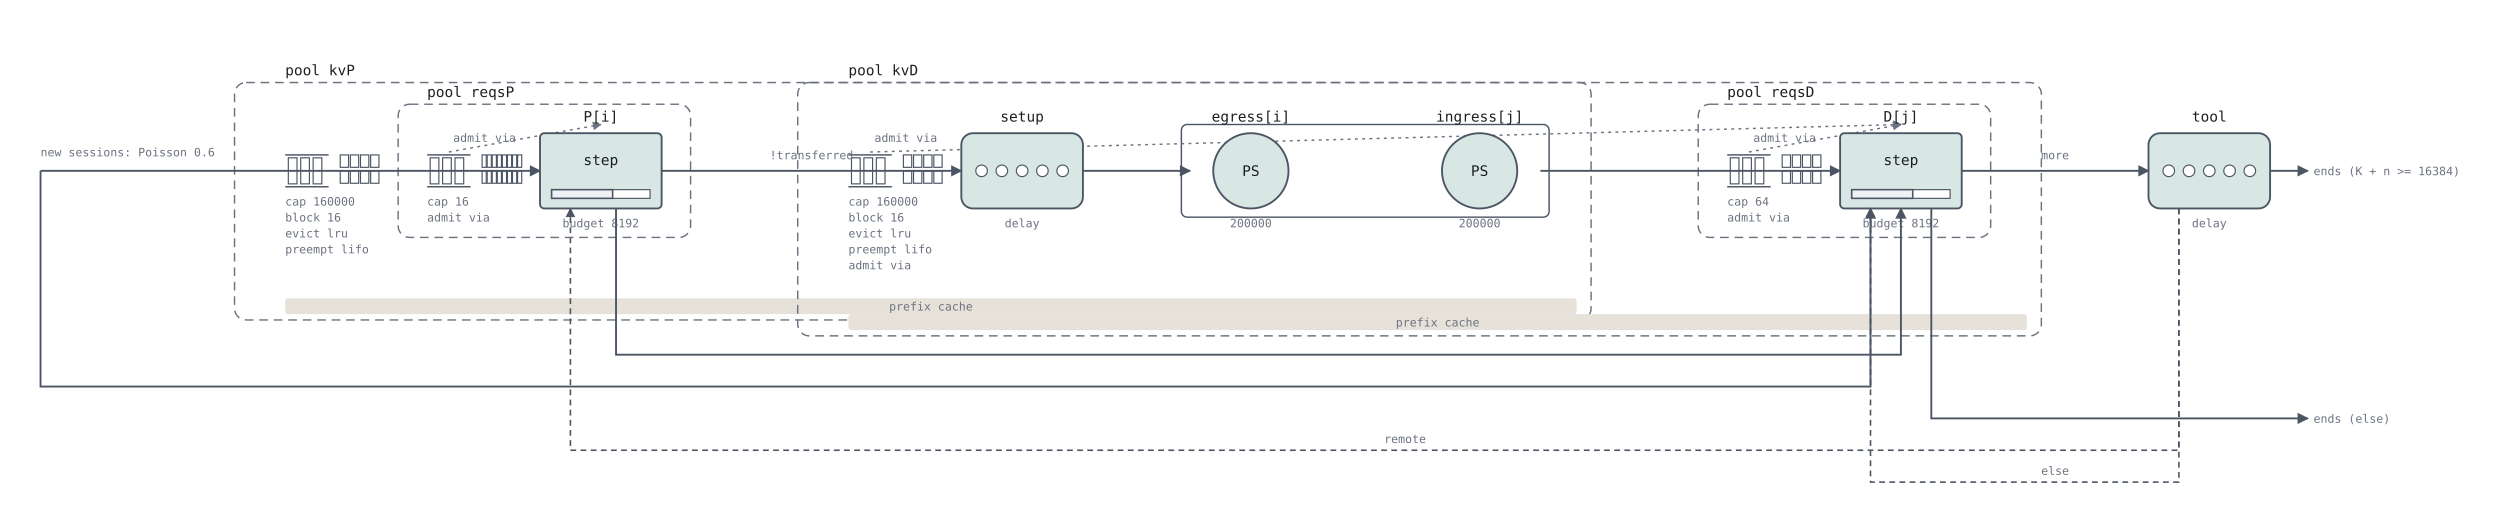
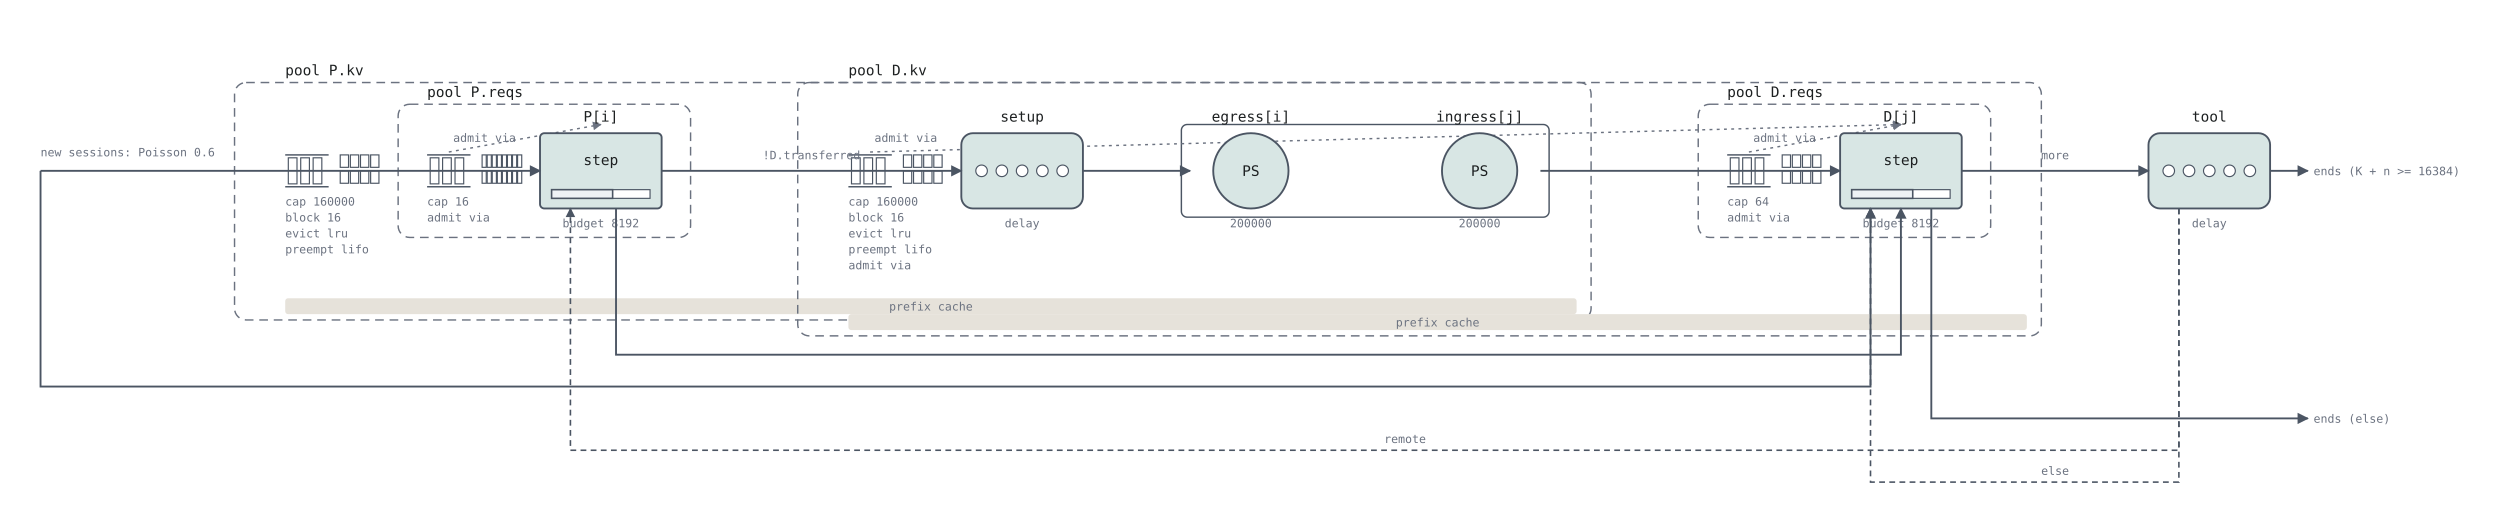
<svg xmlns="http://www.w3.org/2000/svg" width="1726.8" height="364" viewBox="0 0 1726.8 364" role="img">
  <style>
  text { font-family: ui-monospace, "SF Mono", Menlo, Consolas, monospace; }
  @media (prefers-color-scheme: dark) {
    text { fill: #e8e6e3; } text.dim { fill: #9aa4b2; }
    .bg { fill:#14171a }
    .solid { fill:#232a31;stroke:#b6bfcc }
    .cached { fill:#33302a }
    .enclosure { stroke:#9aa4b2 }
    .station { fill:#26403d;stroke:#b6bfcc }
    .cell { fill:#14171a;stroke:#b6bfcc }
    .rail { stroke:#b6bfcc }
    .flow { stroke:#b6bfcc }
    .back { stroke:#b6bfcc }
    .relation { stroke:#9aa4b2 }
  }
</style>
  <defs>
    <marker id="a" viewBox="0 0 10 10" refX="9" refY="5" markerWidth="6" markerHeight="6" orient="auto-start-reverse">
      <path d="M0 0 L10 5 L0 10 z" fill="context-stroke" />
    </marker>
  </defs>
  <rect class="bg" fill="#ffffff" x="0" y="0" width="1726.8" height="364" />
  <rect class="rail" fill="none" stroke="#4b5563" stroke-width="1" x="816" y="86" width="254" height="64" rx="4" />
  <rect class="enclosure" fill="none" stroke="#6b7280" stroke-width="1" stroke-dasharray="6 4" x="275" y="72" width="202" height="92" rx="8" />
-   <text x="295" y="67" text-anchor="start" font-size="10" fill="#1d2021">pool reqsP</text>
+   <text x="295" y="67" text-anchor="start" font-size="10" fill="#1d2021">pool P.reqs</text>
  <path class="rail" fill="none" stroke="#4b5563" stroke-width="1" d="M295 107 L325 107 M295 129 L325 129" />
  <rect class="cell" fill="#ffffff" stroke="#4b5563" stroke-width=".8" x="297.14" y="109" width="6" height="18" />
  <rect class="cell" fill="#ffffff" stroke="#4b5563" stroke-width=".8" x="305.71" y="109" width="6" height="18" />
  <rect class="cell" fill="#ffffff" stroke="#4b5563" stroke-width=".8" x="314.29" y="109" width="6" height="18" />
  <rect class="cell" fill="#ffffff" stroke="#4b5563" stroke-width=".8" x="333" y="107" width="2.87" height="8.58" />
  <rect class="cell" fill="#ffffff" stroke="#4b5563" stroke-width=".8" x="336.5" y="107" width="2.87" height="8.58" />
  <rect class="cell" fill="#ffffff" stroke="#4b5563" stroke-width=".8" x="340" y="107" width="2.87" height="8.58" />
  <rect class="cell" fill="#ffffff" stroke="#4b5563" stroke-width=".8" x="343.5" y="107" width="2.87" height="8.58" />
  <rect class="cell" fill="#ffffff" stroke="#4b5563" stroke-width=".8" x="347" y="107" width="2.87" height="8.58" />
  <rect class="cell" fill="#ffffff" stroke="#4b5563" stroke-width=".8" x="350.5" y="107" width="2.87" height="8.58" />
  <rect class="cell" fill="#ffffff" stroke="#4b5563" stroke-width=".8" x="354" y="107" width="2.87" height="8.58" />
  <rect class="cell" fill="#ffffff" stroke="#4b5563" stroke-width=".8" x="357.5" y="107" width="2.87" height="8.58" />
  <rect class="cell" fill="#ffffff" stroke="#4b5563" stroke-width=".8" x="333" y="118" width="2.87" height="8.58" />
  <rect class="cell" fill="#ffffff" stroke="#4b5563" stroke-width=".8" x="336.5" y="118" width="2.87" height="8.58" />
  <rect class="cell" fill="#ffffff" stroke="#4b5563" stroke-width=".8" x="340" y="118" width="2.87" height="8.58" />
  <rect class="cell" fill="#ffffff" stroke="#4b5563" stroke-width=".8" x="343.5" y="118" width="2.87" height="8.58" />
  <rect class="cell" fill="#ffffff" stroke="#4b5563" stroke-width=".8" x="347" y="118" width="2.87" height="8.58" />
  <rect class="cell" fill="#ffffff" stroke="#4b5563" stroke-width=".8" x="350.5" y="118" width="2.87" height="8.58" />
  <rect class="cell" fill="#ffffff" stroke="#4b5563" stroke-width=".8" x="354" y="118" width="2.87" height="8.58" />
  <rect class="cell" fill="#ffffff" stroke="#4b5563" stroke-width=".8" x="357.5" y="118" width="2.87" height="8.58" />
  <text x="295" y="142" text-anchor="start" font-size="8" fill="#6b7280" class="dim">cap 16</text>
  <text x="295" y="153" text-anchor="start" font-size="8" fill="#6b7280" class="dim">admit via</text>
  <path class="relation" fill="none" stroke="#6b7280" stroke-width="1" stroke-dasharray="2 3" d="M310 105 L415 86" marker-end="url(#a)" />
  <text x="313" y="98" text-anchor="start" font-size="8" fill="#6b7280" class="dim">admit via</text>
  <rect class="enclosure" fill="none" stroke="#6b7280" stroke-width="1" stroke-dasharray="6 4" x="162" y="57" width="937" height="164" rx="8" />
-   <text x="197" y="52" text-anchor="start" font-size="10" fill="#1d2021">pool kvP</text>
+   <text x="197" y="52" text-anchor="start" font-size="10" fill="#1d2021">pool P.kv</text>
  <path class="rail" fill="none" stroke="#4b5563" stroke-width="1" d="M197 107 L227 107 M197 129 L227 129" />
  <rect class="cell" fill="#ffffff" stroke="#4b5563" stroke-width=".8" x="199.14" y="109" width="6" height="18" />
  <rect class="cell" fill="#ffffff" stroke="#4b5563" stroke-width=".8" x="207.71" y="109" width="6" height="18" />
  <rect class="cell" fill="#ffffff" stroke="#4b5563" stroke-width=".8" x="216.29" y="109" width="6" height="18" />
  <rect class="cell" fill="#ffffff" stroke="#4b5563" stroke-width=".8" x="235" y="107" width="5.74" height="8.58" />
  <rect class="cell" fill="#ffffff" stroke="#4b5563" stroke-width=".8" x="242" y="107" width="5.74" height="8.58" />
  <rect class="cell" fill="#ffffff" stroke="#4b5563" stroke-width=".8" x="249" y="107" width="5.74" height="8.58" />
  <rect class="cell" fill="#ffffff" stroke="#4b5563" stroke-width=".8" x="256" y="107" width="5.74" height="8.58" />
  <rect class="cell" fill="#ffffff" stroke="#4b5563" stroke-width=".8" x="235" y="118" width="5.74" height="8.58" />
  <rect class="cell" fill="#ffffff" stroke="#4b5563" stroke-width=".8" x="242" y="118" width="5.74" height="8.58" />
  <rect class="cell" fill="#ffffff" stroke="#4b5563" stroke-width=".8" x="249" y="118" width="5.74" height="8.58" />
  <rect class="cell" fill="#ffffff" stroke="#4b5563" stroke-width=".8" x="256" y="118" width="5.74" height="8.58" />
  <text x="197" y="142" text-anchor="start" font-size="8" fill="#6b7280" class="dim">cap 160000</text>
  <text x="197" y="153" text-anchor="start" font-size="8" fill="#6b7280" class="dim">block 16</text>
  <text x="197" y="164" text-anchor="start" font-size="8" fill="#6b7280" class="dim">evict lru</text>
  <text x="197" y="175" text-anchor="start" font-size="8" fill="#6b7280" class="dim">preempt lifo</text>
  <rect class="cached" fill="#e6e2da" stroke="none" x="197" y="206" width="892" height="11" rx="2" />
  <text x="643" y="214.5" text-anchor="middle" font-size="8" fill="#6b7280" class="dim">prefix cache</text>
  <rect class="enclosure" fill="none" stroke="#6b7280" stroke-width="1" stroke-dasharray="6 4" x="1173" y="72" width="202" height="92" rx="8" />
-   <text x="1193" y="67" text-anchor="start" font-size="10" fill="#1d2021">pool reqsD</text>
+   <text x="1193" y="67" text-anchor="start" font-size="10" fill="#1d2021">pool D.reqs</text>
  <path class="rail" fill="none" stroke="#4b5563" stroke-width="1" d="M1193 107 L1223 107 M1193 129 L1223 129" />
  <rect class="cell" fill="#ffffff" stroke="#4b5563" stroke-width=".8" x="1195.14" y="109" width="6" height="18" />
  <rect class="cell" fill="#ffffff" stroke="#4b5563" stroke-width=".8" x="1203.71" y="109" width="6" height="18" />
  <rect class="cell" fill="#ffffff" stroke="#4b5563" stroke-width=".8" x="1212.29" y="109" width="6" height="18" />
  <rect class="cell" fill="#ffffff" stroke="#4b5563" stroke-width=".8" x="1231" y="107" width="5.74" height="8.58" />
  <rect class="cell" fill="#ffffff" stroke="#4b5563" stroke-width=".8" x="1238" y="107" width="5.74" height="8.58" />
  <rect class="cell" fill="#ffffff" stroke="#4b5563" stroke-width=".8" x="1245" y="107" width="5.74" height="8.58" />
  <rect class="cell" fill="#ffffff" stroke="#4b5563" stroke-width=".8" x="1252" y="107" width="5.74" height="8.58" />
  <rect class="cell" fill="#ffffff" stroke="#4b5563" stroke-width=".8" x="1231" y="118" width="5.74" height="8.58" />
  <rect class="cell" fill="#ffffff" stroke="#4b5563" stroke-width=".8" x="1238" y="118" width="5.74" height="8.58" />
  <rect class="cell" fill="#ffffff" stroke="#4b5563" stroke-width=".8" x="1245" y="118" width="5.74" height="8.58" />
  <rect class="cell" fill="#ffffff" stroke="#4b5563" stroke-width=".8" x="1252" y="118" width="5.74" height="8.58" />
  <text x="1193" y="142" text-anchor="start" font-size="8" fill="#6b7280" class="dim">cap 64</text>
  <text x="1193" y="153" text-anchor="start" font-size="8" fill="#6b7280" class="dim">admit via</text>
  <path class="relation" fill="none" stroke="#6b7280" stroke-width="1" stroke-dasharray="2 3" d="M1208 105 L1313 86" marker-end="url(#a)" />
  <text x="1211" y="98" text-anchor="start" font-size="8" fill="#6b7280" class="dim">admit via</text>
  <rect class="enclosure" fill="none" stroke="#6b7280" stroke-width="1" stroke-dasharray="6 4" x="551" y="57" width="859" height="175" rx="8" />
-   <text x="586" y="52" text-anchor="start" font-size="10" fill="#1d2021">pool kvD</text>
+   <text x="586" y="52" text-anchor="start" font-size="10" fill="#1d2021">pool D.kv</text>
  <path class="rail" fill="none" stroke="#4b5563" stroke-width="1" d="M586 107 L616 107 M586 129 L616 129" />
  <rect class="cell" fill="#ffffff" stroke="#4b5563" stroke-width=".8" x="588.14" y="109" width="6" height="18" />
  <rect class="cell" fill="#ffffff" stroke="#4b5563" stroke-width=".8" x="596.71" y="109" width="6" height="18" />
  <rect class="cell" fill="#ffffff" stroke="#4b5563" stroke-width=".8" x="605.29" y="109" width="6" height="18" />
  <rect class="cell" fill="#ffffff" stroke="#4b5563" stroke-width=".8" x="624" y="107" width="5.74" height="8.58" />
  <rect class="cell" fill="#ffffff" stroke="#4b5563" stroke-width=".8" x="631" y="107" width="5.74" height="8.58" />
  <rect class="cell" fill="#ffffff" stroke="#4b5563" stroke-width=".8" x="638" y="107" width="5.74" height="8.58" />
  <rect class="cell" fill="#ffffff" stroke="#4b5563" stroke-width=".8" x="645" y="107" width="5.74" height="8.58" />
  <rect class="cell" fill="#ffffff" stroke="#4b5563" stroke-width=".8" x="624" y="118" width="5.74" height="8.58" />
  <rect class="cell" fill="#ffffff" stroke="#4b5563" stroke-width=".8" x="631" y="118" width="5.74" height="8.58" />
  <rect class="cell" fill="#ffffff" stroke="#4b5563" stroke-width=".8" x="638" y="118" width="5.74" height="8.58" />
  <rect class="cell" fill="#ffffff" stroke="#4b5563" stroke-width=".8" x="645" y="118" width="5.74" height="8.58" />
  <text x="586" y="142" text-anchor="start" font-size="8" fill="#6b7280" class="dim">cap 160000</text>
  <text x="586" y="153" text-anchor="start" font-size="8" fill="#6b7280" class="dim">block 16</text>
  <text x="586" y="164" text-anchor="start" font-size="8" fill="#6b7280" class="dim">evict lru</text>
  <text x="586" y="175" text-anchor="start" font-size="8" fill="#6b7280" class="dim">preempt lifo</text>
  <text x="586" y="186" text-anchor="start" font-size="8" fill="#6b7280" class="dim">admit via</text>
  <rect class="cached" fill="#e6e2da" stroke="none" x="586" y="217" width="814" height="11" rx="2" />
  <text x="993" y="225.5" text-anchor="middle" font-size="8" fill="#6b7280" class="dim">prefix cache</text>
  <path class="relation" fill="none" stroke="#6b7280" stroke-width="1" stroke-dasharray="2 3" d="M601 105 L1313 86" marker-end="url(#a)" />
  <text x="604" y="98" text-anchor="start" font-size="8" fill="#6b7280" class="dim">admit via</text>
  <rect class="station" fill="#d8e6e4" stroke="#4b5563" stroke-width="1.3" x="373" y="92" width="84" height="52" rx="3" />
  <rect class="cell" fill="#ffffff" stroke="#4b5563" stroke-width=".8" x="381" y="131" width="68" height="6" />
  <rect class="solid" fill="#eef2f5" stroke="#4b5563" stroke-width="1.1" x="381" y="131" width="42.16" height="6" />
  <text x="415" y="114" text-anchor="middle" font-size="10" fill="#1d2021">step</text>
  <text x="415" y="84" text-anchor="middle" font-size="10" fill="#1d2021">P[i]</text>
  <text x="415" y="157" text-anchor="middle" font-size="8" fill="#6b7280" class="dim">budget 8192</text>
  <rect class="station" fill="#d8e6e4" stroke="#4b5563" stroke-width="1.3" x="664" y="92" width="84" height="52" rx="8" />
  <circle class="cell" fill="#ffffff" stroke="#4b5563" stroke-width=".8" cx="678" cy="118" r="4" />
  <circle class="cell" fill="#ffffff" stroke="#4b5563" stroke-width=".8" cx="692" cy="118" r="4" />
  <circle class="cell" fill="#ffffff" stroke="#4b5563" stroke-width=".8" cx="706" cy="118" r="4" />
  <circle class="cell" fill="#ffffff" stroke="#4b5563" stroke-width=".8" cx="720" cy="118" r="4" />
  <circle class="cell" fill="#ffffff" stroke="#4b5563" stroke-width=".8" cx="734" cy="118" r="4" />
  <text x="706" y="84" text-anchor="middle" font-size="10" fill="#1d2021">setup</text>
  <text x="706" y="157" text-anchor="middle" font-size="8" fill="#6b7280" class="dim">delay</text>
  <circle class="station" fill="#d8e6e4" stroke="#4b5563" stroke-width="1.3" cx="864" cy="118" r="26" />
  <text x="864" y="121.5" text-anchor="middle" font-size="10" fill="#1d2021">PS</text>
  <text x="864" y="84" text-anchor="middle" font-size="10" fill="#1d2021">egress[i]</text>
  <text x="864" y="157" text-anchor="middle" font-size="8" fill="#6b7280" class="dim">200000</text>
  <circle class="station" fill="#d8e6e4" stroke="#4b5563" stroke-width="1.3" cx="1022" cy="118" r="26" />
  <text x="1022" y="121.5" text-anchor="middle" font-size="10" fill="#1d2021">PS</text>
  <text x="1022" y="84" text-anchor="middle" font-size="10" fill="#1d2021">ingress[j]</text>
  <text x="1022" y="157" text-anchor="middle" font-size="8" fill="#6b7280" class="dim">200000</text>
  <rect class="station" fill="#d8e6e4" stroke="#4b5563" stroke-width="1.3" x="1271" y="92" width="84" height="52" rx="3" />
  <rect class="cell" fill="#ffffff" stroke="#4b5563" stroke-width=".8" x="1279" y="131" width="68" height="6" />
  <rect class="solid" fill="#eef2f5" stroke="#4b5563" stroke-width="1.1" x="1279" y="131" width="42.16" height="6" />
  <text x="1313" y="114" text-anchor="middle" font-size="10" fill="#1d2021">step</text>
  <text x="1313" y="84" text-anchor="middle" font-size="10" fill="#1d2021">D[j]</text>
  <text x="1313" y="157" text-anchor="middle" font-size="8" fill="#6b7280" class="dim">budget 8192</text>
  <rect class="station" fill="#d8e6e4" stroke="#4b5563" stroke-width="1.3" x="1484" y="92" width="84" height="52" rx="8" />
  <circle class="cell" fill="#ffffff" stroke="#4b5563" stroke-width=".8" cx="1498" cy="118" r="4" />
  <circle class="cell" fill="#ffffff" stroke="#4b5563" stroke-width=".8" cx="1512" cy="118" r="4" />
  <circle class="cell" fill="#ffffff" stroke="#4b5563" stroke-width=".8" cx="1526" cy="118" r="4" />
  <circle class="cell" fill="#ffffff" stroke="#4b5563" stroke-width=".8" cx="1540" cy="118" r="4" />
  <circle class="cell" fill="#ffffff" stroke="#4b5563" stroke-width=".8" cx="1554" cy="118" r="4" />
  <text x="1526" y="84" text-anchor="middle" font-size="10" fill="#1d2021">tool</text>
  <text x="1526" y="157" text-anchor="middle" font-size="8" fill="#6b7280" class="dim">delay</text>
  <path class="flow" fill="none" stroke="#4b5563" stroke-width="1.3" d="M28 118 L373 118" marker-end="url(#a)" />
  <text x="28" y="108" text-anchor="start" font-size="8" fill="#6b7280" class="dim">new sessions: Poisson 0.6</text>
  <path class="flow" fill="none" stroke="#4b5563" stroke-width="1.3" d="M457 118 L664 118" marker-end="url(#a)" />
-   <text x="560.5" y="110" text-anchor="middle" font-size="8" fill="#6b7280" class="dim">!transferred</text>
+   <text x="560.5" y="110" text-anchor="middle" font-size="8" fill="#6b7280" class="dim">!D.transferred</text>
  <path class="flow" fill="none" stroke="#4b5563" stroke-width="1.3" d="M748 118 L822 118" marker-end="url(#a)" />
  <path class="flow" fill="none" stroke="#4b5563" stroke-width="1.3" d="M1064 118 L1271 118" marker-end="url(#a)" />
  <path class="flow" fill="none" stroke="#4b5563" stroke-width="1.3" d="M425.5 144 L425.5 245 L1313 245 L1313 144" marker-end="url(#a)" />
  <path class="flow" fill="none" stroke="#4b5563" stroke-width="1.3" d="M28 118 L28 267 L1292 267 L1292 144" marker-end="url(#a)" />
  <path class="flow" fill="none" stroke="#4b5563" stroke-width="1.3" d="M1355 118 L1484 118" marker-end="url(#a)" />
  <text x="1419.5" y="110" text-anchor="middle" font-size="8" fill="#6b7280" class="dim">more</text>
  <path class="flow" fill="none" stroke="#4b5563" stroke-width="1.3" d="M1334 144 L1334 289 L1594 289" marker-end="url(#a)" />
  <text x="1598" y="292" text-anchor="start" font-size="8" fill="#6b7280" class="dim">ends (else)</text>
  <path class="flow" fill="none" stroke="#4b5563" stroke-width="1.3" d="M1568 118 L1594 118" marker-end="url(#a)" />
  <text x="1598" y="121" text-anchor="start" font-size="8" fill="#6b7280" class="dim">ends (K + n &gt;= 16384)</text>
  <path class="back" fill="none" stroke="#4b5563" stroke-width="1.1" stroke-dasharray="4 3" d="M1505 144 L1505 311 L394 311 L394 144" marker-end="url(#a)" />
  <text x="970.5" y="306" text-anchor="middle" font-size="8" fill="#6b7280" class="dim">remote</text>
  <path class="back" fill="none" stroke="#4b5563" stroke-width="1.1" stroke-dasharray="4 3" d="M1505 144 L1505 333 L1292 333 L1292 144" marker-end="url(#a)" />
  <text x="1419.5" y="328" text-anchor="middle" font-size="8" fill="#6b7280" class="dim">else</text>
</svg>
